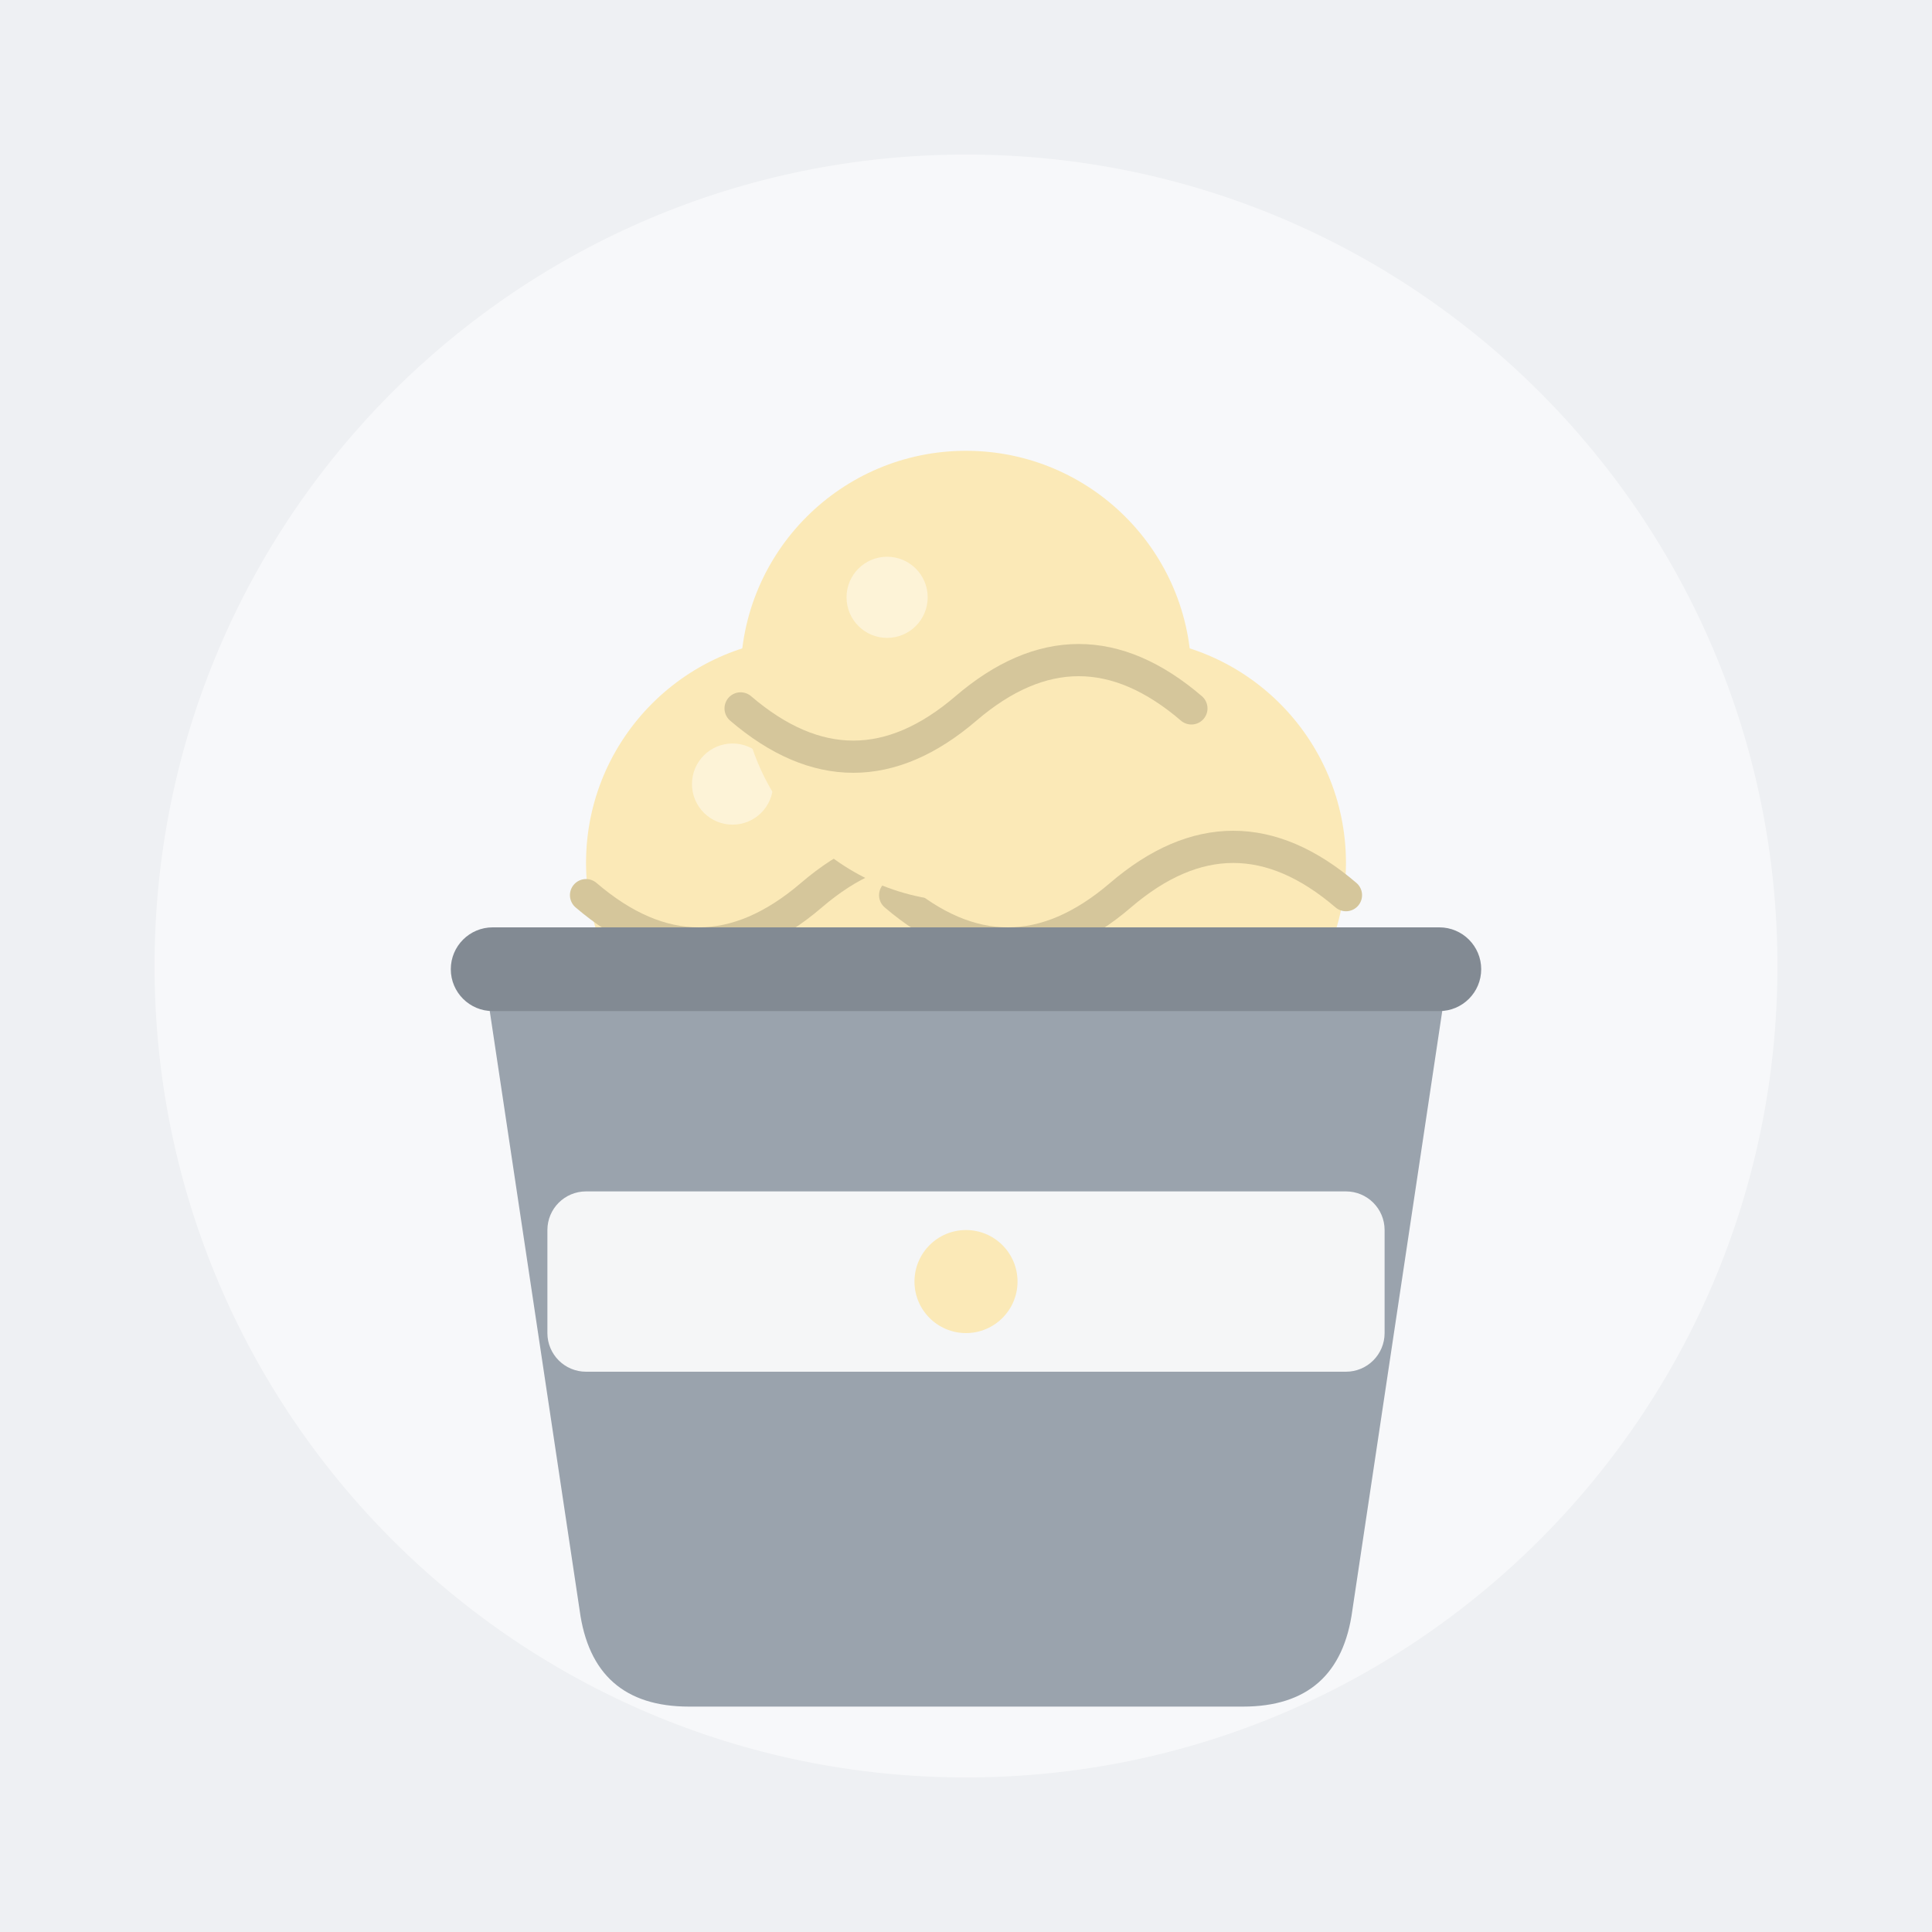
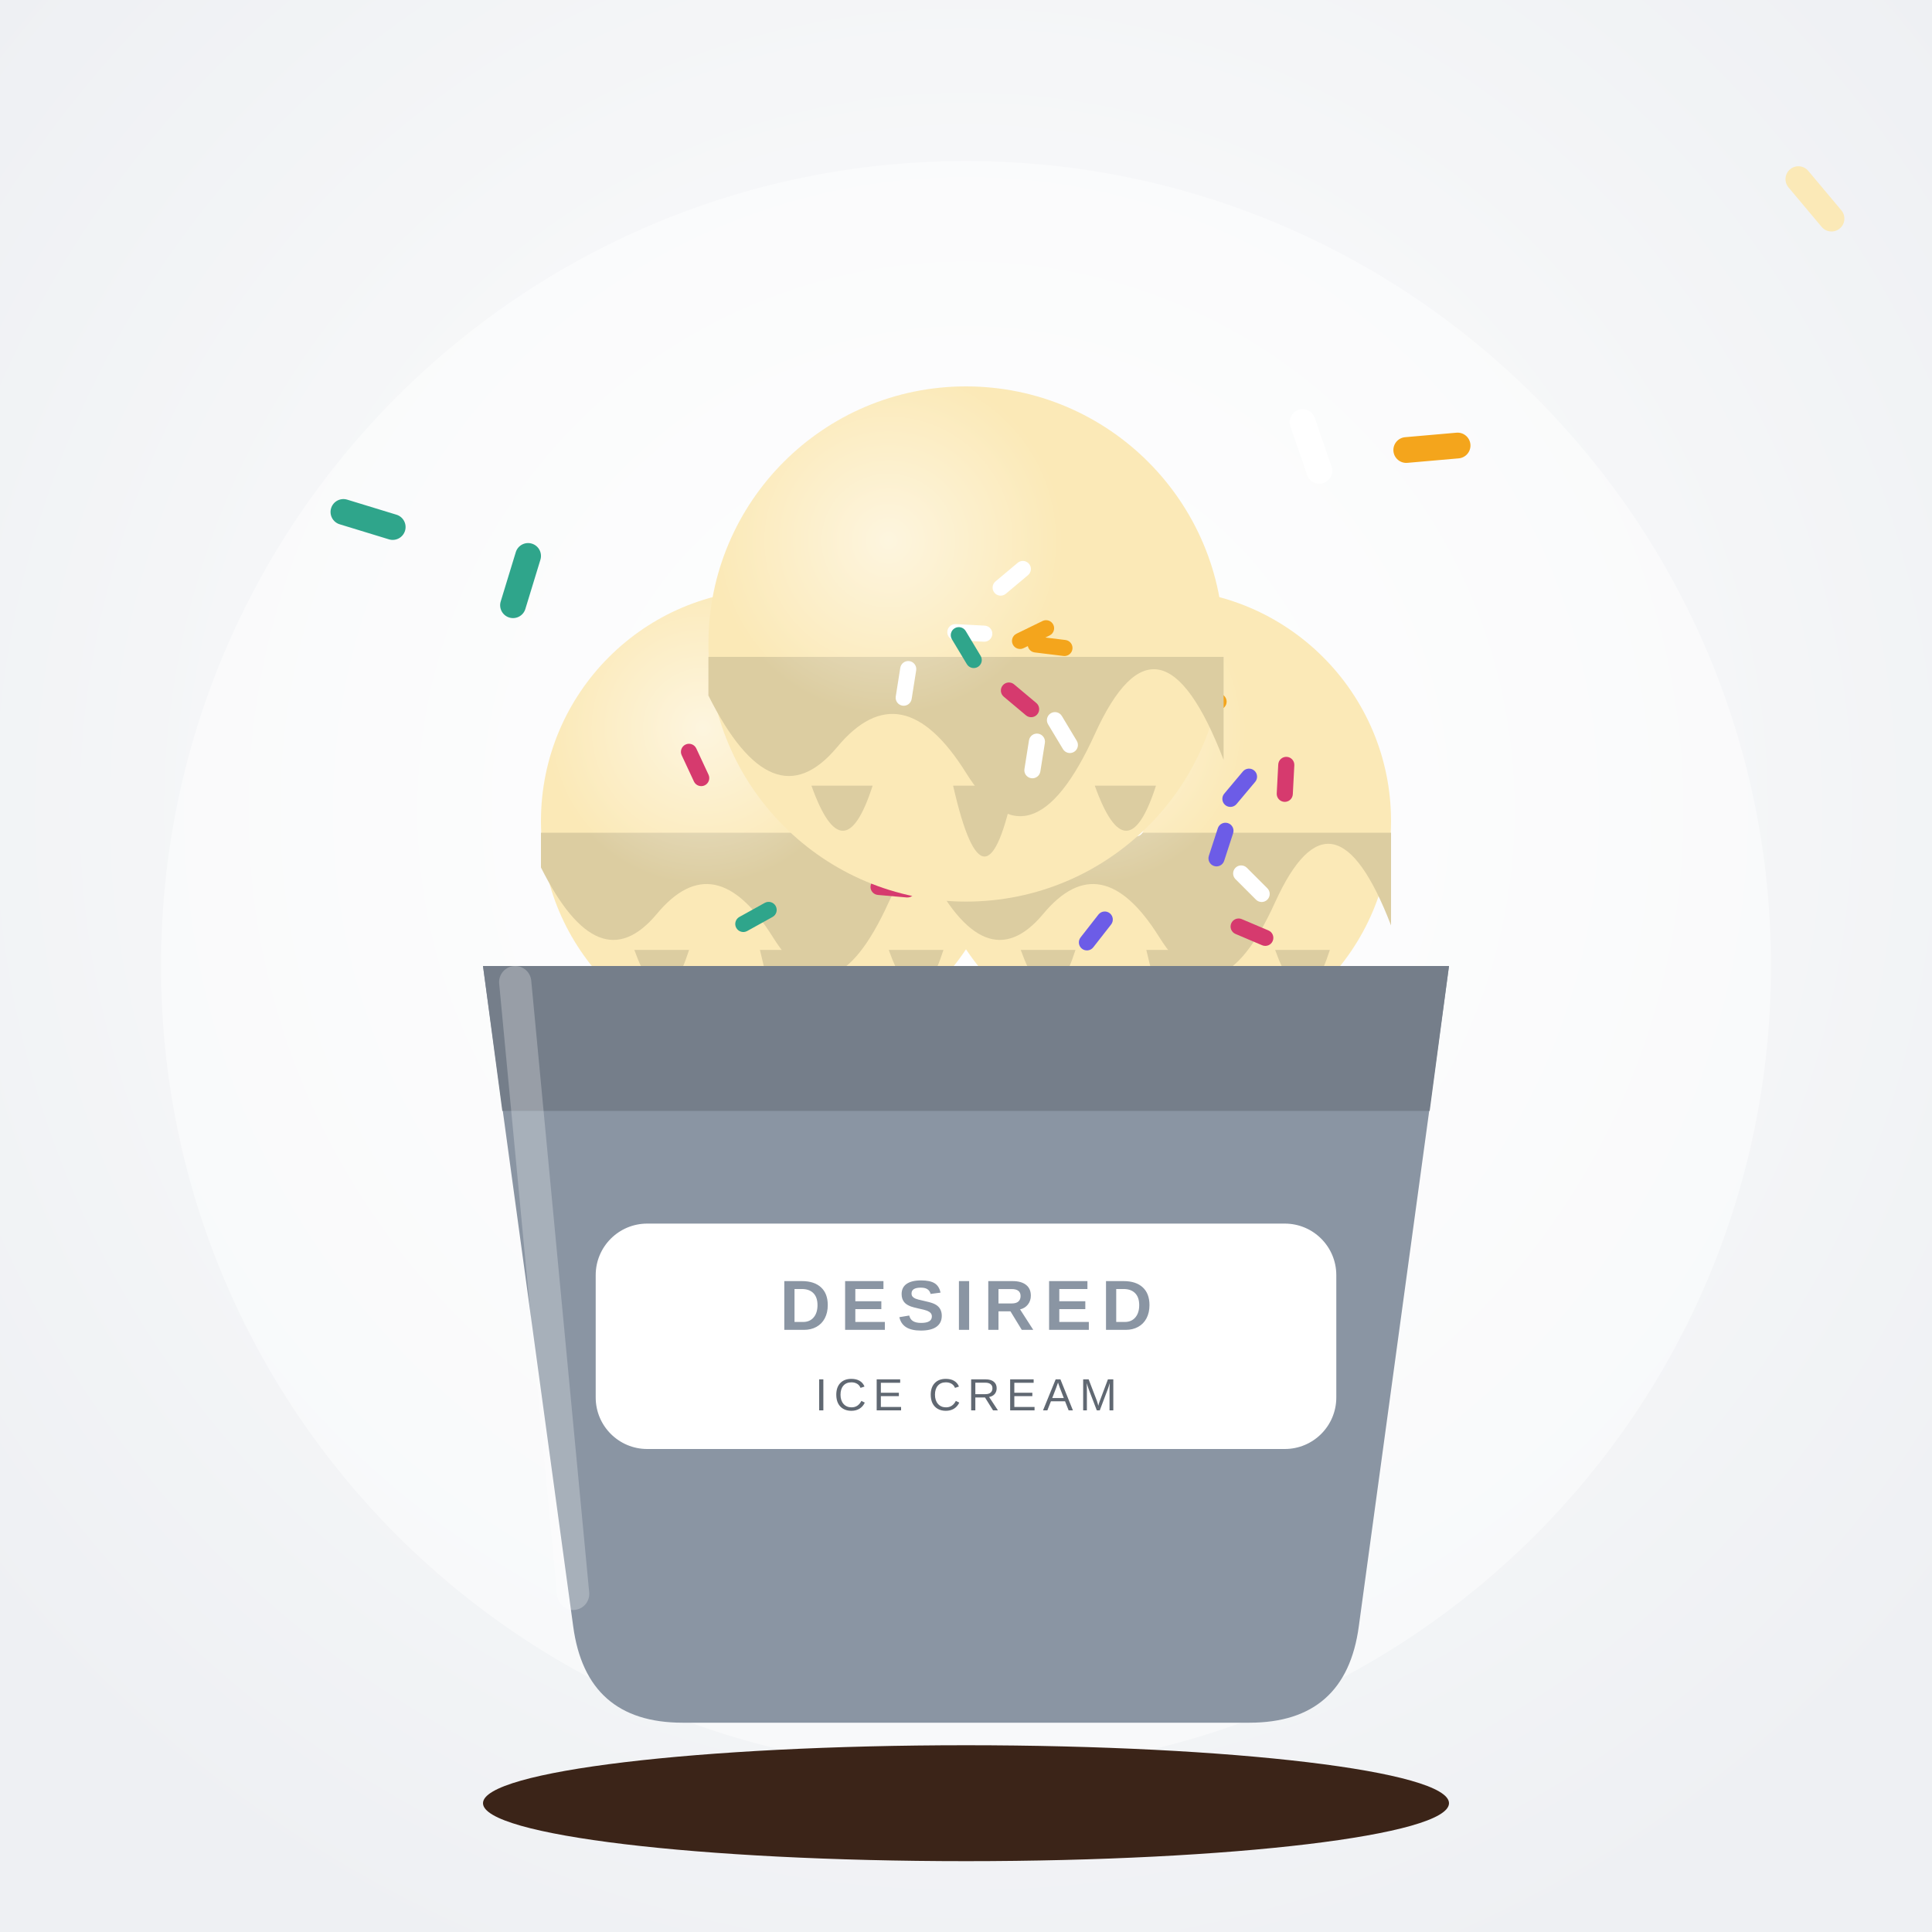
<svg xmlns="http://www.w3.org/2000/svg" viewBox="0 0 600 600" width="600" height="600">
-   <rect width="600" height="600" fill="#eef0f3" />
-   <circle cx="300.0" cy="300.0" r="252.0" fill="#ffffff" opacity="0.55" />
-   <circle cx="252" cy="268" r="70" fill="#fbe9b7" />
-   <path d="M182 278 q35.0 30 70 0 t70 0" fill="none" stroke="#d5c69b" stroke-width="10" stroke-linecap="round" />
-   <circle cx="227.5" cy="243.5" r="12.6" fill="#ffffff" opacity="0.45" />
-   <circle cx="348" cy="268" r="70" fill="#fbe9b7" />
-   <path d="M278 278 q35.0 30 70 0 t70 0" fill="none" stroke="#d5c69b" stroke-width="10" stroke-linecap="round" />
-   <circle cx="323.5" cy="243.5" r="12.6" fill="#ffffff" opacity="0.45" />
-   <circle cx="300" cy="210" r="70" fill="#fbe9b7" />
-   <path d="M230 220 q35.0 30 70 0 t70 0" fill="none" stroke="#d5c69b" stroke-width="10" stroke-linecap="round" />
-   <circle cx="275.5" cy="185.5" r="12.6" fill="#ffffff" opacity="0.45" />
-   <path d="M150 300 h300 l-30 200 q-4 30 -34 30 h-172 q-30 0 -34 -30z" fill="#9aa3ad" />
-   <rect x="170" y="370" width="260" height="56" rx="12" fill="#ffffff" opacity="0.9" />
-   <circle cx="300" cy="398" r="16" fill="#fbe9b7" />
-   <rect x="140" y="288" width="320" height="26" rx="13" fill="#828a93" />
+   <style>
+ .float{animation:float 4s ease-in-out infinite;transform-box:fill-box;transform-origin:center}
+ .shadow{animation:shadow 4s ease-in-out infinite;transform-box:fill-box;transform-origin:center}
+ .twinkle{animation:twinkle 2.6s ease-in-out infinite}
+ .fall{animation:fall 7s linear infinite}
+ .drip{animation:drip 3.2s ease-in-out infinite;transform-box:fill-box;transform-origin:top}
+ .glow{animation:glow 5s ease-in-out infinite}
+ @keyframes float{0%,100%{transform:translateY(0) rotate(0)}50%{transform:translateY(-14px) rotate(-1.5deg)}}
+ @keyframes shadow{0%,100%{transform:scale(1);opacity:.28}50%{transform:scale(.86);opacity:.18}}
+ @keyframes twinkle{0%,100%{opacity:.25}50%{opacity:1}}
+ @keyframes fall{0%{transform:translateY(-80px)}100%{transform:translateY(820px)}}
+ @keyframes drip{0%,100%{transform:scaleY(1)}50%{transform:scaleY(1.25)}}
+ @keyframes glow{0%,100%{opacity:.35}50%{opacity:.6}}
+ @media (prefers-reduced-motion:reduce){*{animation:none!important}}
+ </style>
+   <defs>
+     <radialGradient id="bg17" cx="50%" cy="42%" r="65%">
+       <stop offset="0" stop-color="#ffffff" />
+       <stop offset="1" stop-color="#eef0f3" />
+     </radialGradient>
+     <radialGradient id="sh17" cx="35%" cy="30%" r="75%">
+       <stop offset="0" stop-color="#ffffff" stop-opacity=".55" />
+       <stop offset=".45" stop-color="#ffffff" stop-opacity="0" />
+     </radialGradient>
+     <linearGradient id="cone17" x1="0" y1="0" x2="1" y2="1">
+       <stop offset="0" stop-color="#f2c27a" />
+       <stop offset="1" stop-color="#c98a3e" />
+     </linearGradient>
+     <pattern id="waffle17" width="26" height="26" patternUnits="userSpaceOnUse" patternTransform="rotate(45)">
+       <rect width="26" height="26" fill="none" />
+       <path d="M0 0H26M0 0V26" stroke="#b27631" stroke-width="3" opacity=".55" />
+     </pattern>
+   </defs>
+   <rect width="600" height="600" fill="url(#bg17)" />
+   <circle cx="300" cy="300" r="250" fill="#ffffff" opacity=".45" class="glow" />
+   <g class="twinkle" style="animation-delay:0.5s">
+     <rect x="311" y="169" width="24" height="8" rx="4" fill="#2fa58b" transform="rotate(93 311 169)" />
+   </g>
+   <g class="twinkle" style="animation-delay:2.4s">
+     <rect x="407" y="126" width="24" height="8" rx="4" fill="#ffffff" transform="rotate(71 407 126)" />
+   </g>
+   <g class="twinkle" style="animation-delay:2.2s">
+     <rect x="169" y="170" width="24" height="8" rx="4" fill="#2fa58b" transform="rotate(107 169 170)" />
+   </g>
+   <g class="twinkle" style="animation-delay:1.0s">
+     <rect x="457" y="142" width="24" height="8" rx="4" fill="#f4a51c" transform="rotate(175 457 142)" />
+   </g>
+   <g class="twinkle" style="animation-delay:2.3s">
+     <rect x="559" y="50" width="24" height="8" rx="4" fill="#fbe9b7" transform="rotate(50 559 50)" />
+   </g>
+   <g class="twinkle" style="animation-delay:0.9s">
+     <rect x="317" y="168" width="24" height="8" rx="4" fill="#fbe9b7" transform="rotate(175 317 168)" />
+   </g>
+   <g class="twinkle" style="animation-delay:1.1s">
+     <rect x="104" y="154" width="24" height="8" rx="4" fill="#2fa58b" transform="rotate(17 104 154)" />
+   </g>
+   <g class="twinkle" style="animation-delay:0.4s">
+     <rect x="304" y="177" width="24" height="8" rx="4" fill="#f59ab5" transform="rotate(163 304 177)" />
+   </g>
+   <ellipse cx="300" cy="560" rx="150" ry="18" fill="#3b2418" class="shadow" />
+   <g class="float">
+     <circle cx="240" cy="255" r="72" fill="#fbe9b7" />
+     <path d="M168 269.4 q18.0 36.0 36.0 14.4 t36.0 7.2 t36.0 -10.8 t36.0 7.2 V258.6 H168 Z" fill="#dccda1" />
+     <path class="drip" style="animation-delay:0.0s" d="M197 295 q9 25 17 0 Z" fill="#dccda1" />
+     <path class="drip" style="animation-delay:0.6s" d="M236 295 q9 40 17 0 Z" fill="#dccda1" />
+     <path class="drip" style="animation-delay:1.2s" d="M276 295 q9 25 17 0 Z" fill="#dccda1" />
+     <circle cx="240" cy="255" r="72" fill="url(#sh17)" />
+     <rect x="207" y="267" width="14" height="5" rx="2.5" fill="#d63a6e" transform="rotate(65 240 255)" />
+     <rect x="206" y="261" width="14" height="5" rx="2.5" fill="#6c5ce7" transform="rotate(166 240 255)" />
+     <rect x="227" y="225" width="14" height="5" rx="2.5" fill="#6c5ce7" transform="rotate(7 240 255)" />
+     <rect x="268" y="237" width="14" height="5" rx="2.5" fill="#ffffff" transform="rotate(0 240 255)" />
+     <rect x="252" y="229" width="14" height="5" rx="2.5" fill="#2fa58b" transform="rotate(151 240 255)" />
+     <rect x="272" y="270" width="14" height="5" rx="2.5" fill="#d63a6e" transform="rotate(5 240 255)" />
+     <rect x="199" y="247" width="14" height="5" rx="2.5" fill="#6c5ce7" transform="rotate(175 240 255)" />
+     <rect x="214" y="239" width="14" height="5" rx="2.5" fill="#d63a6e" transform="rotate(135 240 255)" />
+     <rect x="214" y="240" width="14" height="5" rx="2.5" fill="#6c5ce7" transform="rotate(141 240 255)" />
+     <circle cx="360" cy="255" r="72" fill="#fbe9b7" />
+     <path d="M288 269.4 q18.0 36.0 36.0 14.4 t36.0 7.2 t36.0 -10.8 t36.0 7.2 V258.6 H288 Z" fill="#dccda1" />
+     <path class="drip" style="animation-delay:0.0s" d="M317 295 q9 25 17 0 Z" fill="#dccda1" />
+     <path class="drip" style="animation-delay:0.6s" d="M356 295 q9 40 17 0 Z" fill="#dccda1" />
+     <path class="drip" style="animation-delay:1.2s" d="M396 295 q9 25 17 0 Z" fill="#dccda1" />
+     <circle cx="360" cy="255" r="72" fill="url(#sh17)" />
+     <rect x="393" y="273" width="14" height="5" rx="2.5" fill="#d63a6e" transform="rotate(23 360 255)" />
+     <rect x="324" y="266" width="14" height="5" rx="2.5" fill="#f4a51c" transform="rotate(64 360 255)" />
+     <rect x="365" y="251" width="14" height="5" rx="2.5" fill="#ffffff" transform="rotate(174 360 255)" />
+     <rect x="329" y="240" width="14" height="5" rx="2.5" fill="#6c5ce7" transform="rotate(130 360 255)" />
+     <rect x="392" y="247" width="14" height="5" rx="2.5" fill="#6c5ce7" transform="rotate(128 360 255)" />
+     <rect x="338" y="214" width="14" height="5" rx="2.5" fill="#d63a6e" transform="rotate(93 360 255)" />
+     <rect x="354" y="232" width="14" height="5" rx="2.5" fill="#6c5ce7" transform="rotate(108 360 255)" />
+     <rect x="387" y="246" width="14" height="5" rx="2.5" fill="#ffffff" transform="rotate(45 360 255)" />
+     <rect x="336" y="213" width="14" height="5" rx="2.5" fill="#f4a51c" transform="rotate(44 360 255)" />
+     <circle cx="300" cy="200" r="80" fill="#fbe9b7" />
+     <path d="M220 216.0 q20.0 40.0 40.0 16.0 t40.0 8.0 t40.0 -12.0 t40.0 8.0 V204.0 H220 Z" fill="#dccda1" />
+     <path class="drip" style="animation-delay:0.0s" d="M252 244 q10 28 19 0 Z" fill="#dccda1" />
+     <path class="drip" style="animation-delay:0.6s" d="M296 244 q10 44 19 0 Z" fill="#dccda1" />
+     <path class="drip" style="animation-delay:1.2s" d="M340 244 q10 28 19 0 Z" fill="#dccda1" />
+     <circle cx="300" cy="200" r="80" fill="url(#sh17)" />
+     <rect x="273" y="191" width="14" height="5" rx="2.5" fill="#f4a51c" transform="rotate(154 300 200)" />
+     <rect x="294" y="194" width="14" height="5" rx="2.5" fill="#ffffff" transform="rotate(3 300 200)" />
+     <rect x="332" y="186" width="14" height="5" rx="2.5" fill="#ffffff" transform="rotate(59 300 200)" />
+     <rect x="269" y="204" width="14" height="5" rx="2.5" fill="#ffffff" transform="rotate(140 300 200)" />
+     <rect x="294" y="198" width="14" height="5" rx="2.5" fill="#2fa58b" transform="rotate(59 300 200)" />
+     <rect x="308" y="214" width="14" height="5" rx="2.5" fill="#ffffff" transform="rotate(99 300 200)" />
+     <rect x="317" y="200" width="14" height="5" rx="2.5" fill="#d63a6e" transform="rotate(40 300 200)" />
+     <rect x="319" y="195" width="14" height="5" rx="2.5" fill="#f4a51c" transform="rotate(7 300 200)" />
+     <rect x="324" y="171" width="14" height="5" rx="2.5" fill="#ffffff" transform="rotate(99 300 200)" />
+     <path d="M150 300 h300 l-28 205 q-4 30 -34 30 h-176 q-30 0 -34 -30z" fill="#8a95a3" />
+     <path d="M150 300 h300 l-6 45 h-288z" fill="#757e8a" />
+     <rect x="185" y="380" width="230" height="70" rx="16" fill="#ffffff" />
+     <text x="300" y="413" text-anchor="middle" font-family="Arial" font-weight="700" font-size="22" fill="#8a95a3" letter-spacing="3">DESIRED</text>
+     <text x="300" y="438" text-anchor="middle" font-family="Arial" font-size="14" fill="#606872" letter-spacing="2">ICE CREAM</text>
+     <path d="M160 305 l18 190" stroke="#ffffff" stroke-width="10" opacity=".25" stroke-linecap="round" />
+   </g>
</svg>
